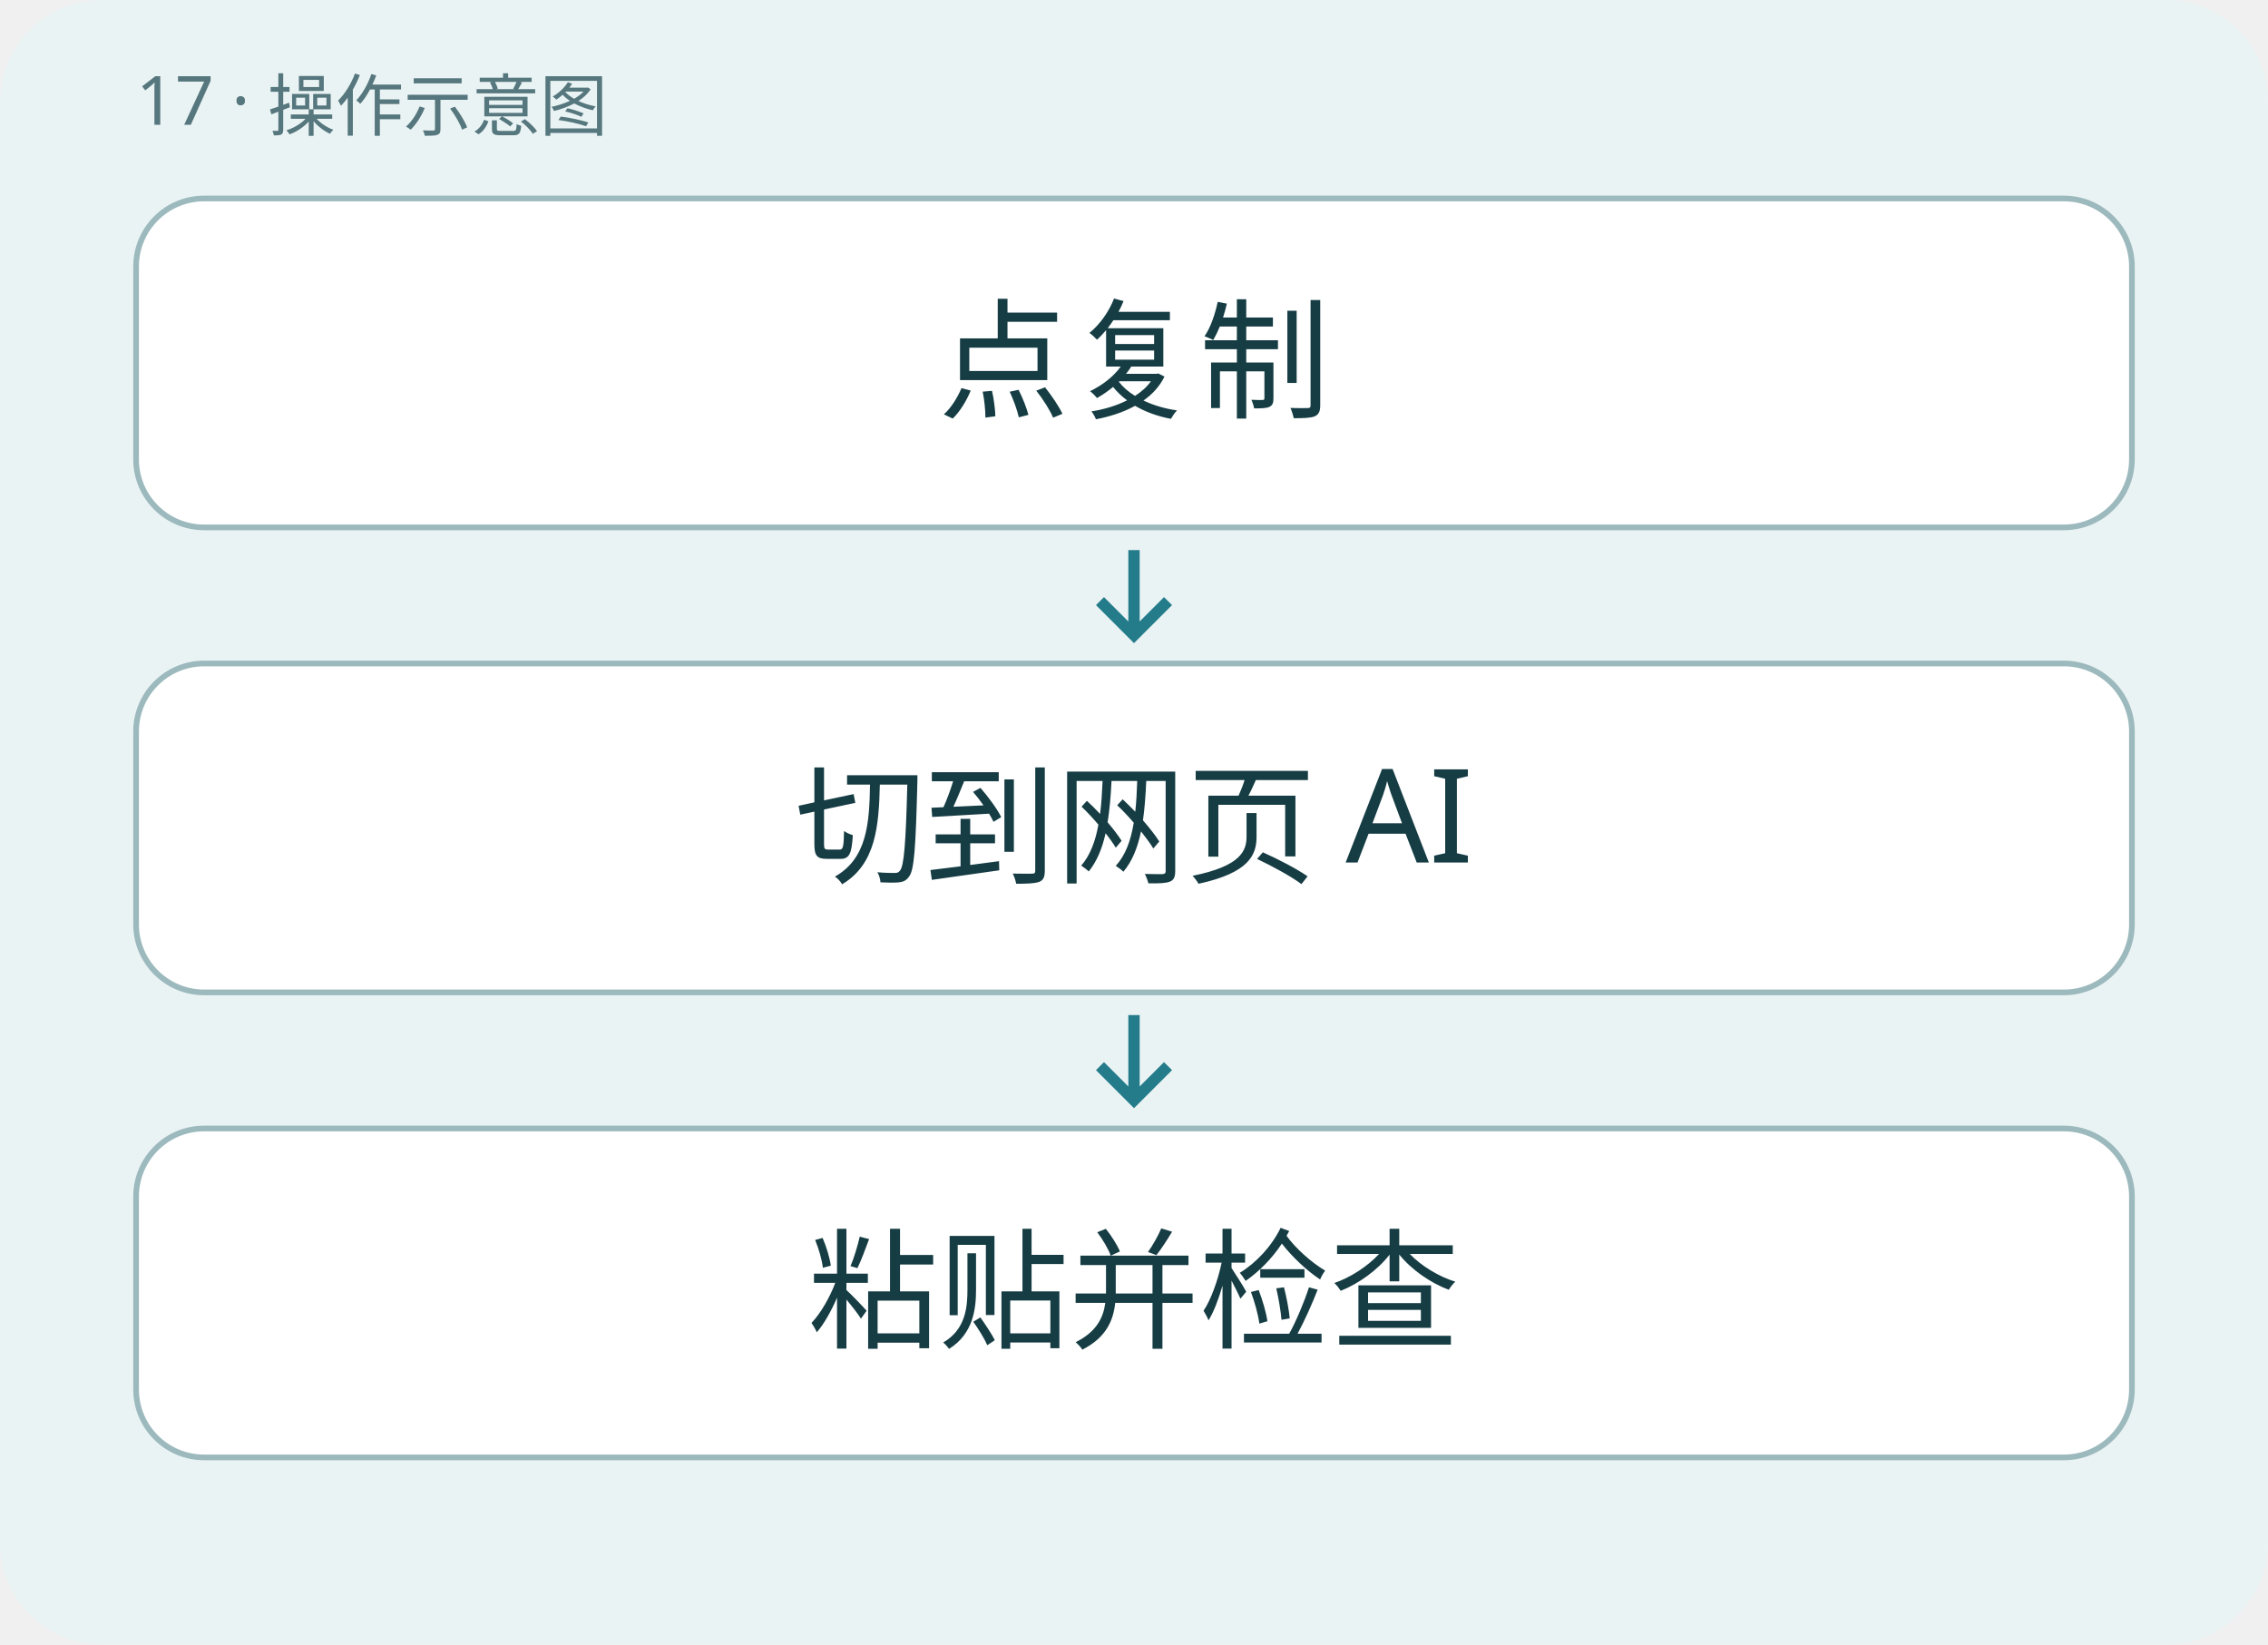
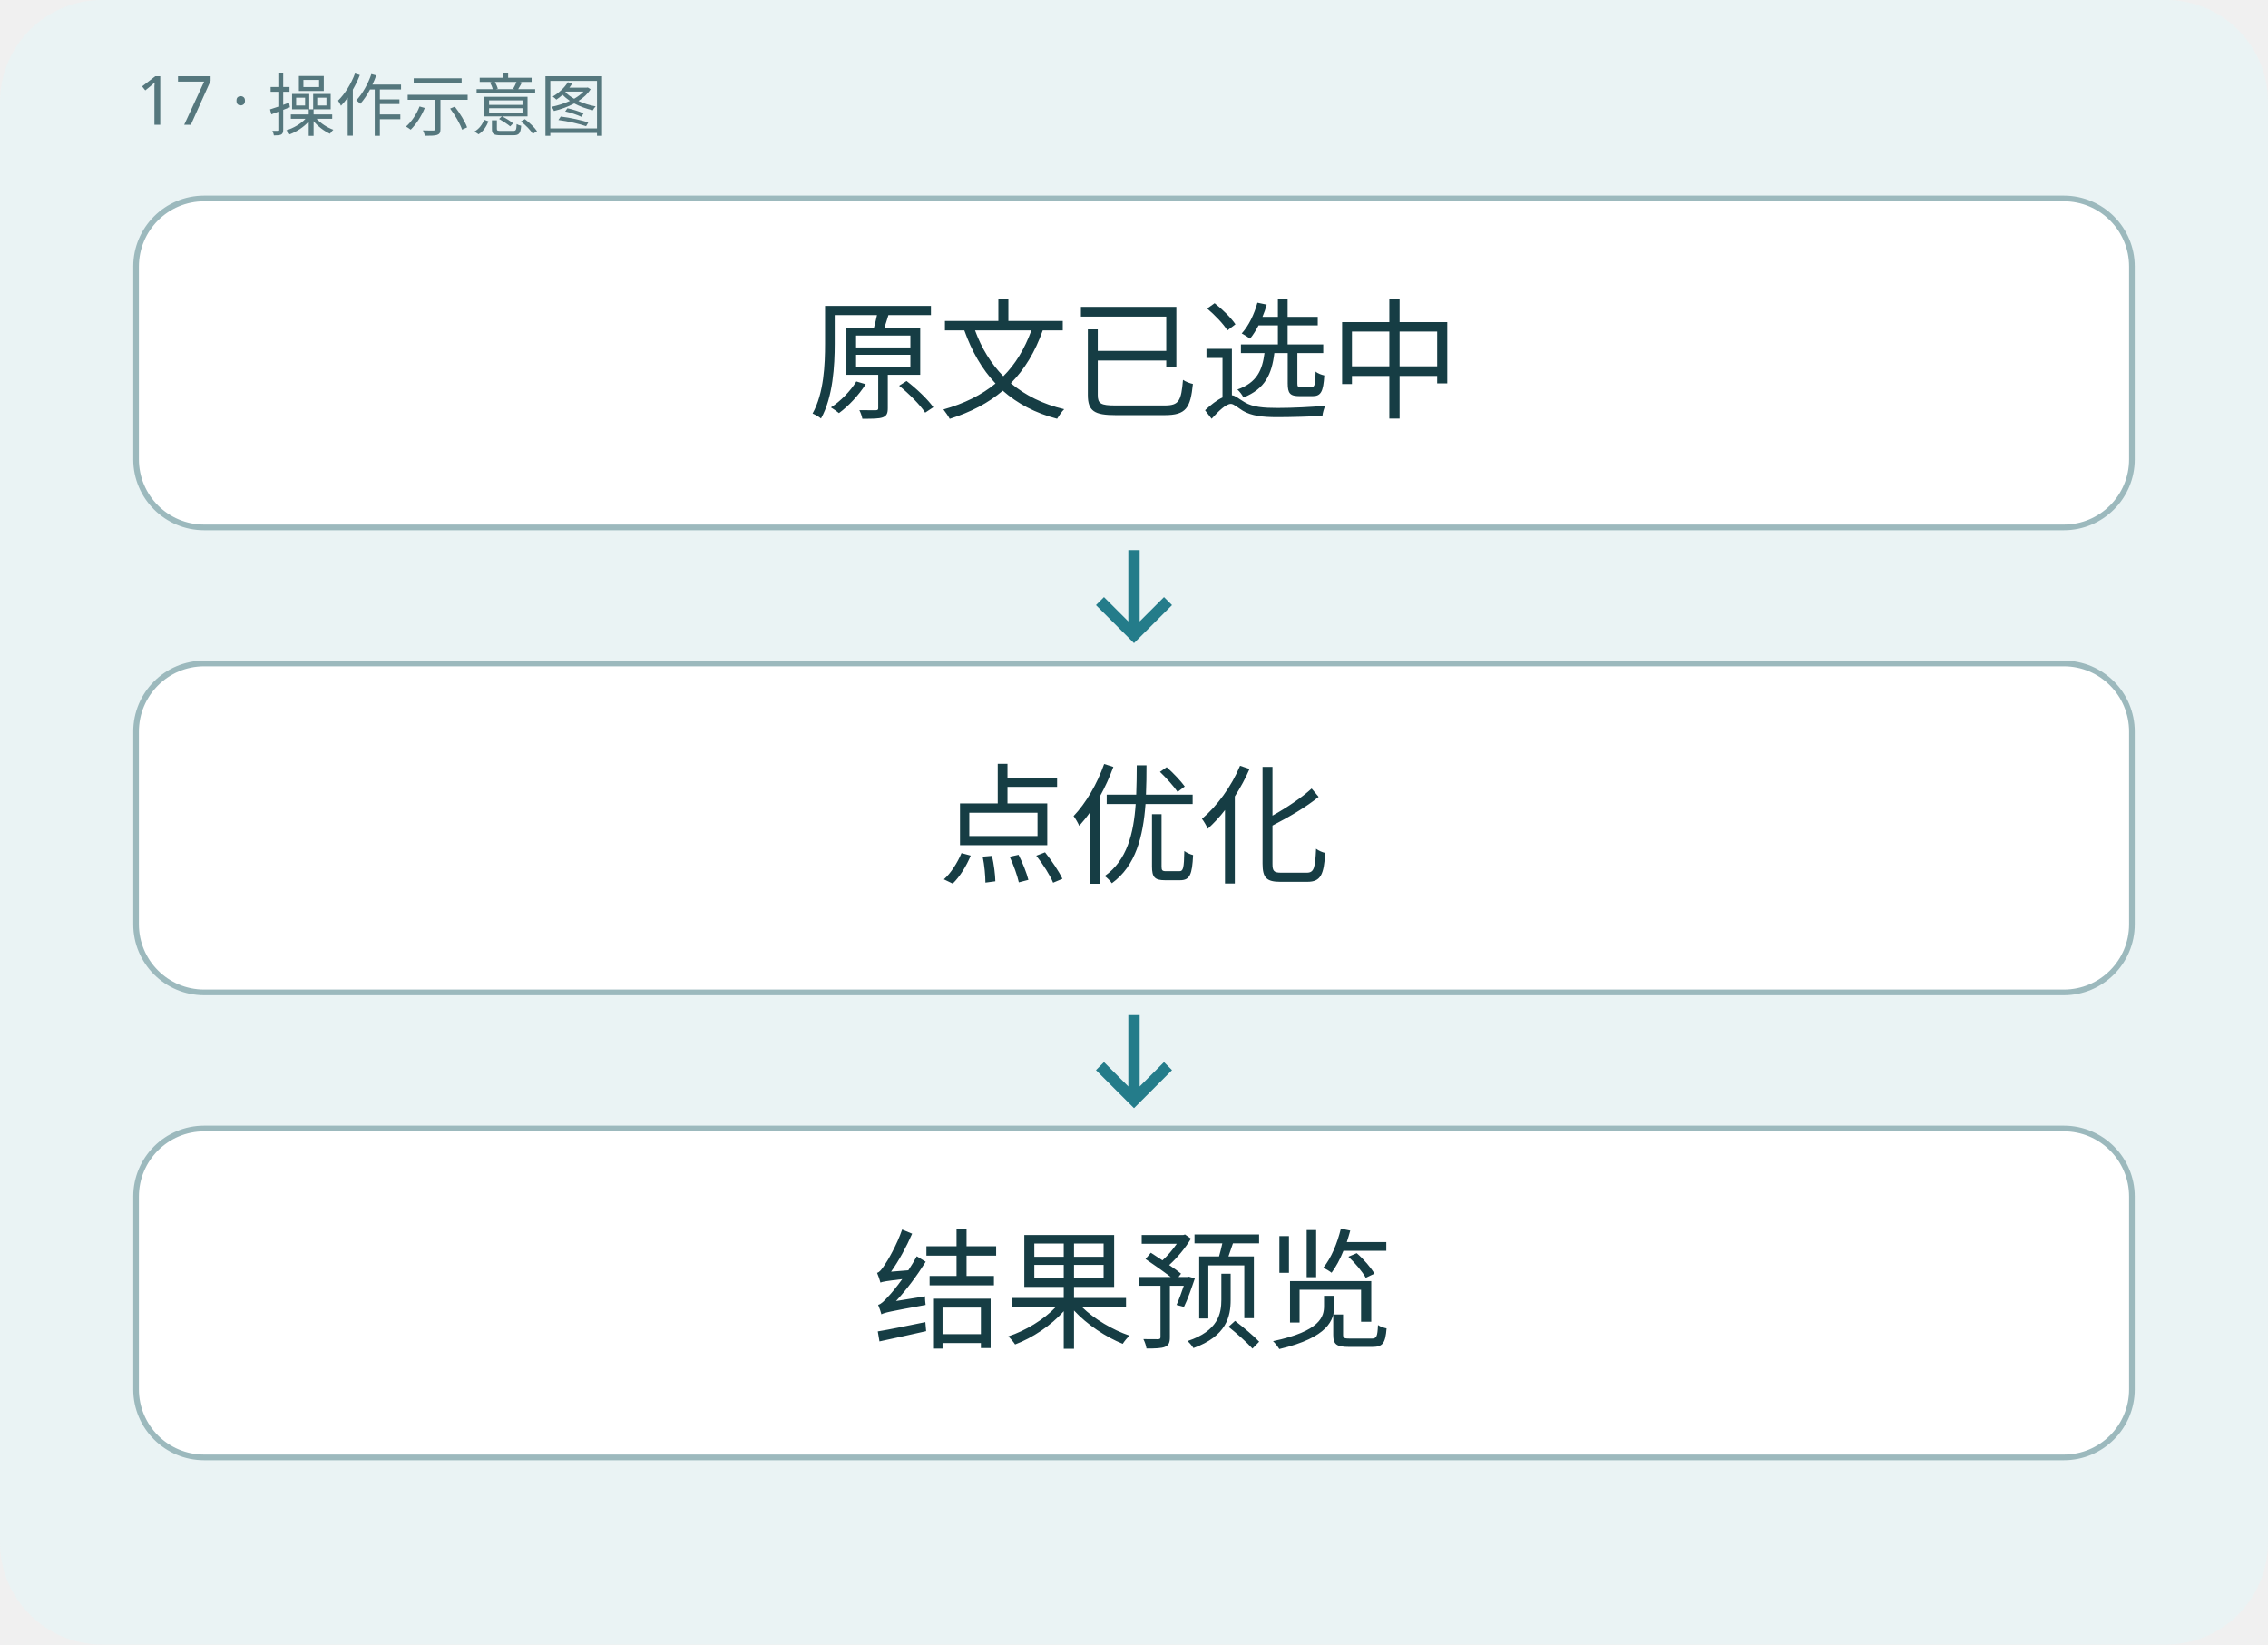
<svg xmlns="http://www.w3.org/2000/svg" viewBox="0 0 400 290" role="img">
  <rect width="400" height="290" rx="18" fill="#eaf3f4" />
  <rect x="24" y="35" width="352" height="58" rx="12" fill="white" stroke="#9cb9bd" />
-   <text x="200" y="72" text-anchor="middle" font-family="Microsoft YaHei,PingFang SC,sans-serif" font-size="23" fill="#163d44">点复制</text>
+   <text x="200" y="72" text-anchor="middle" font-family="Microsoft YaHei,PingFang SC,sans-serif" font-size="23" fill="#163d44">原文已选中</text>
  <path d="M200 97 v15 m-6 -6 6 6 6 -6" fill="none" stroke="#247c8a" stroke-width="2" />
  <rect x="24" y="117" width="352" height="58" rx="12" fill="white" stroke="#9cb9bd" />
-   <text x="200" y="154" text-anchor="middle" font-family="Microsoft YaHei,PingFang SC,sans-serif" font-size="23" fill="#163d44">切到网页 AI</text>
+   <text x="200" y="154" text-anchor="middle" font-family="Microsoft YaHei,PingFang SC,sans-serif" font-size="23" fill="#163d44">点优化</text>
  <path d="M200 179 v15 m-6 -6 6 6 6 -6" fill="none" stroke="#247c8a" stroke-width="2" />
  <rect x="24" y="199" width="352" height="58" rx="12" fill="white" stroke="#9cb9bd" />
-   <text x="200" y="236" text-anchor="middle" font-family="Microsoft YaHei,PingFang SC,sans-serif" font-size="23" fill="#163d44">粘贴并检查</text>
+   <text x="200" y="236" text-anchor="middle" font-family="Microsoft YaHei,PingFang SC,sans-serif" font-size="23" fill="#163d44">结果预览</text>
  <text x="24" y="22" font-family="sans-serif" font-size="12" fill="#55777d">17 · 操作示意图</text>
</svg>
